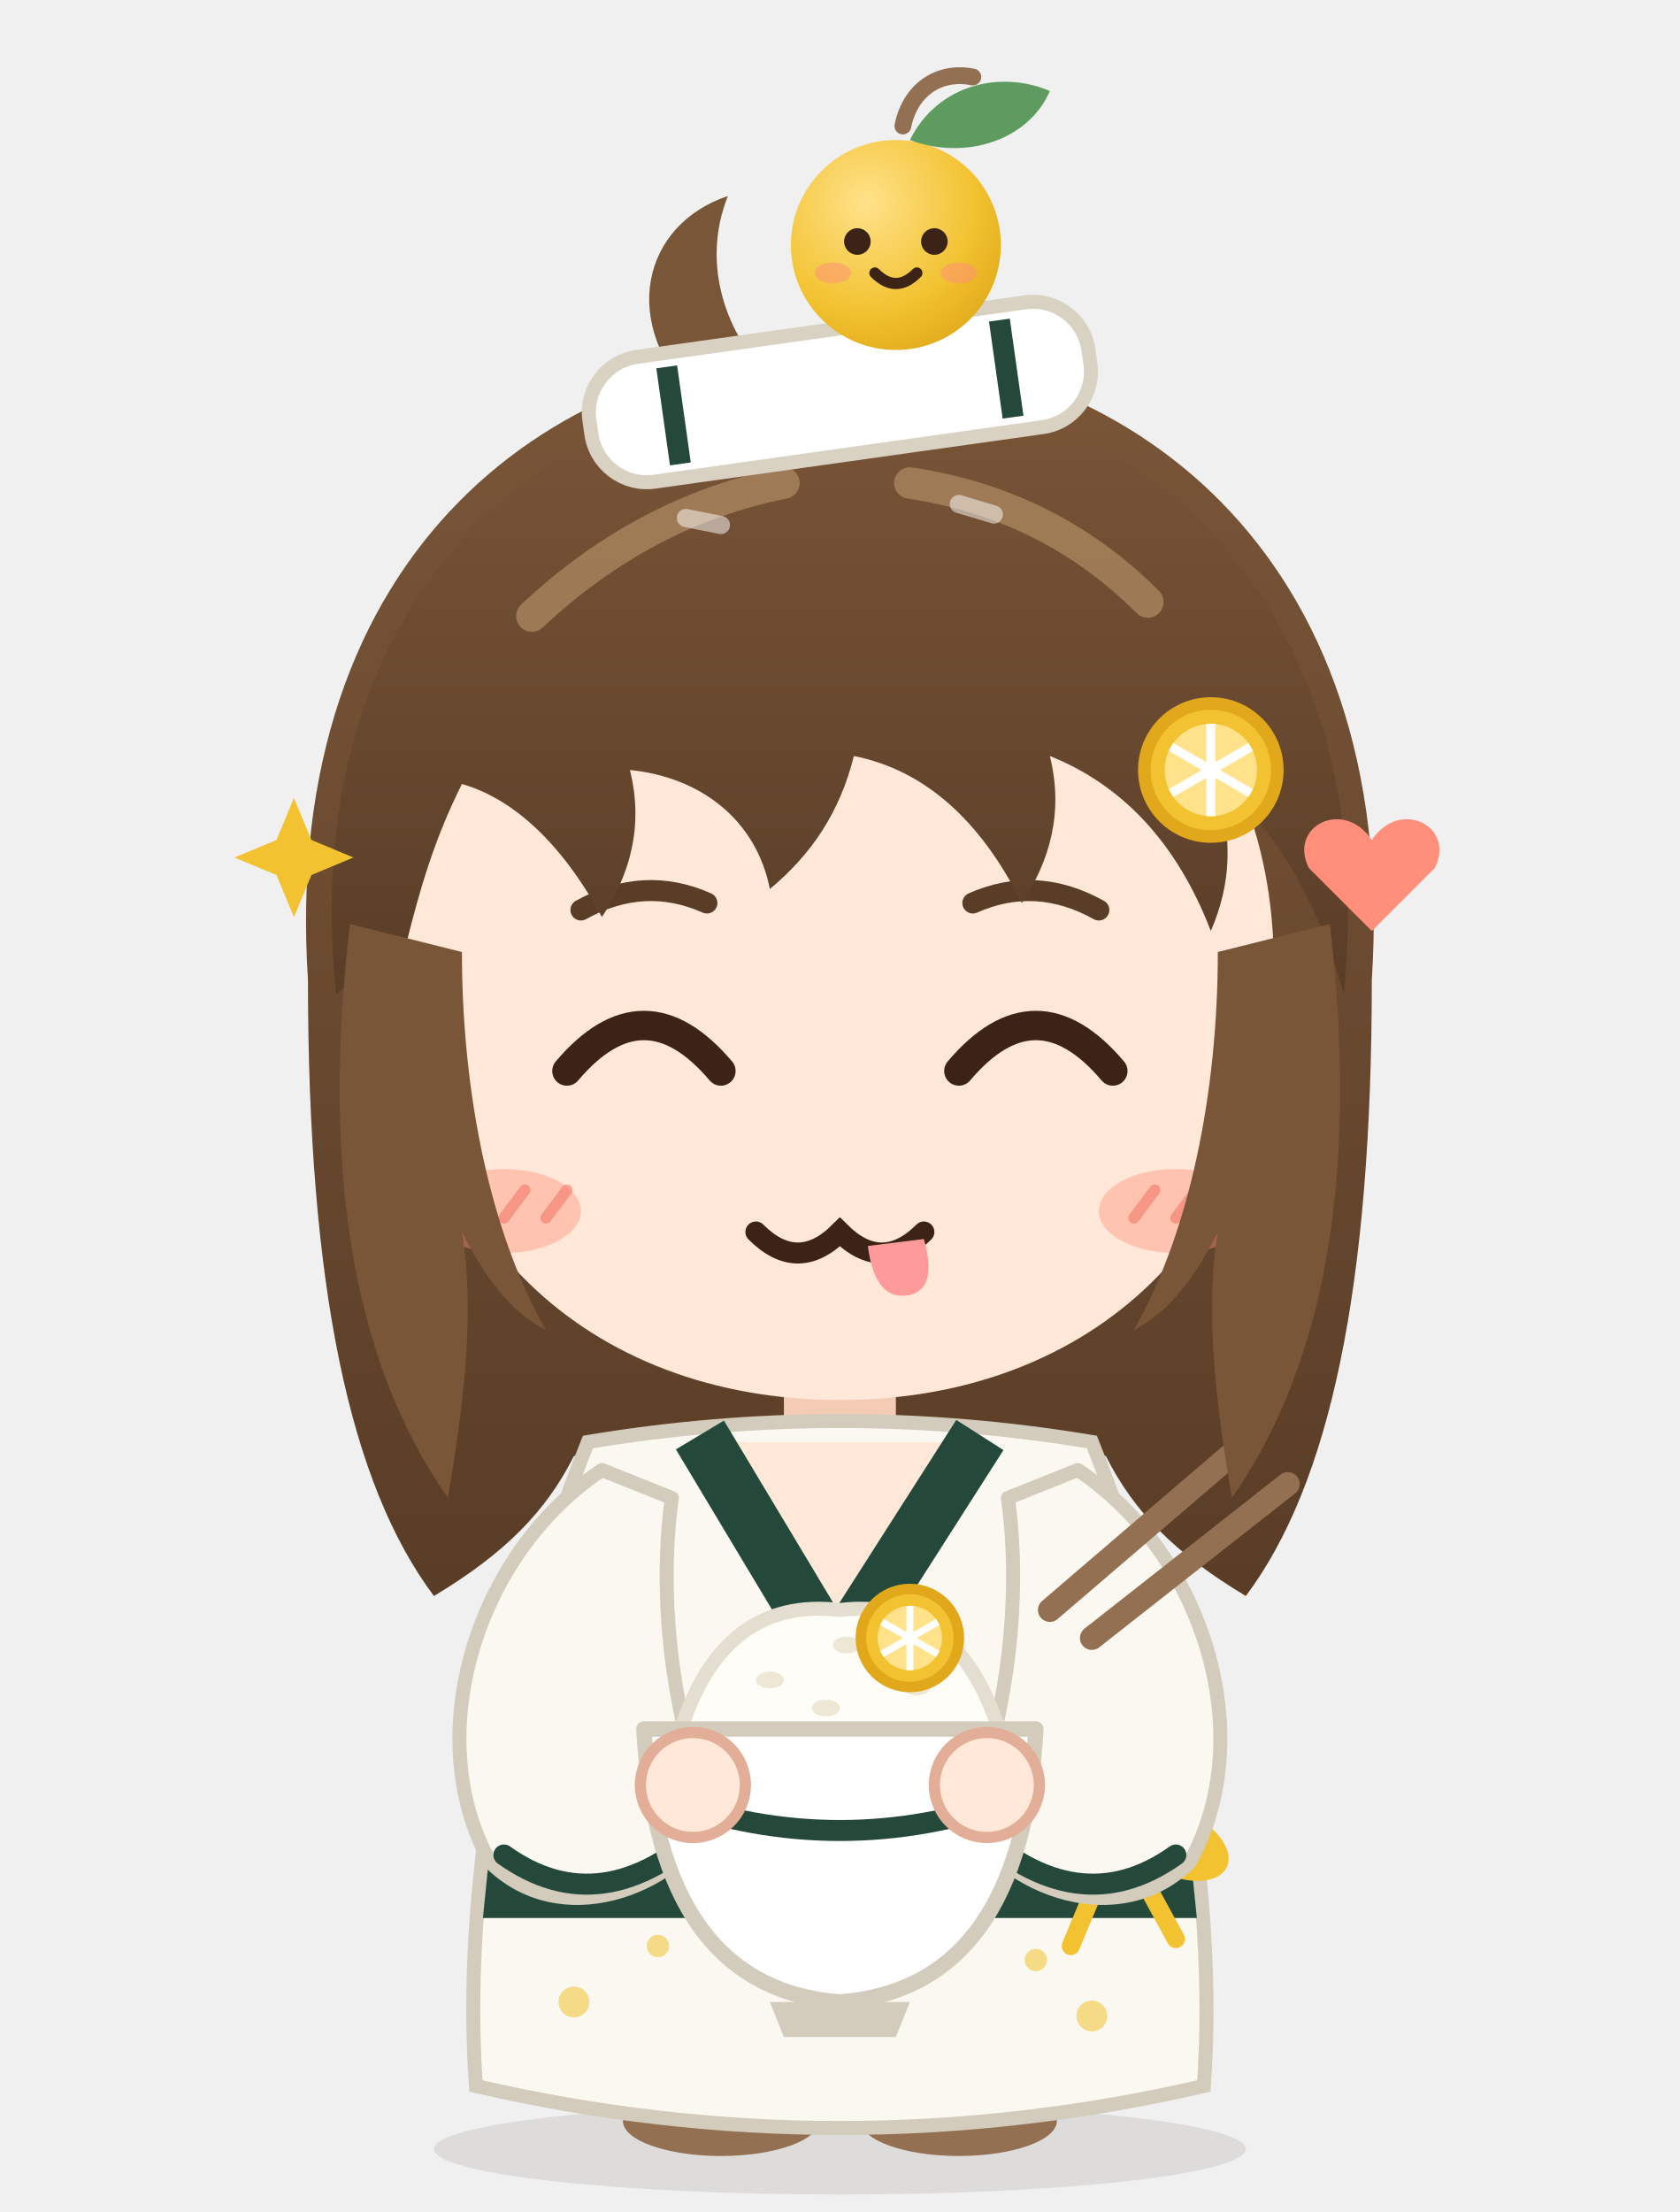
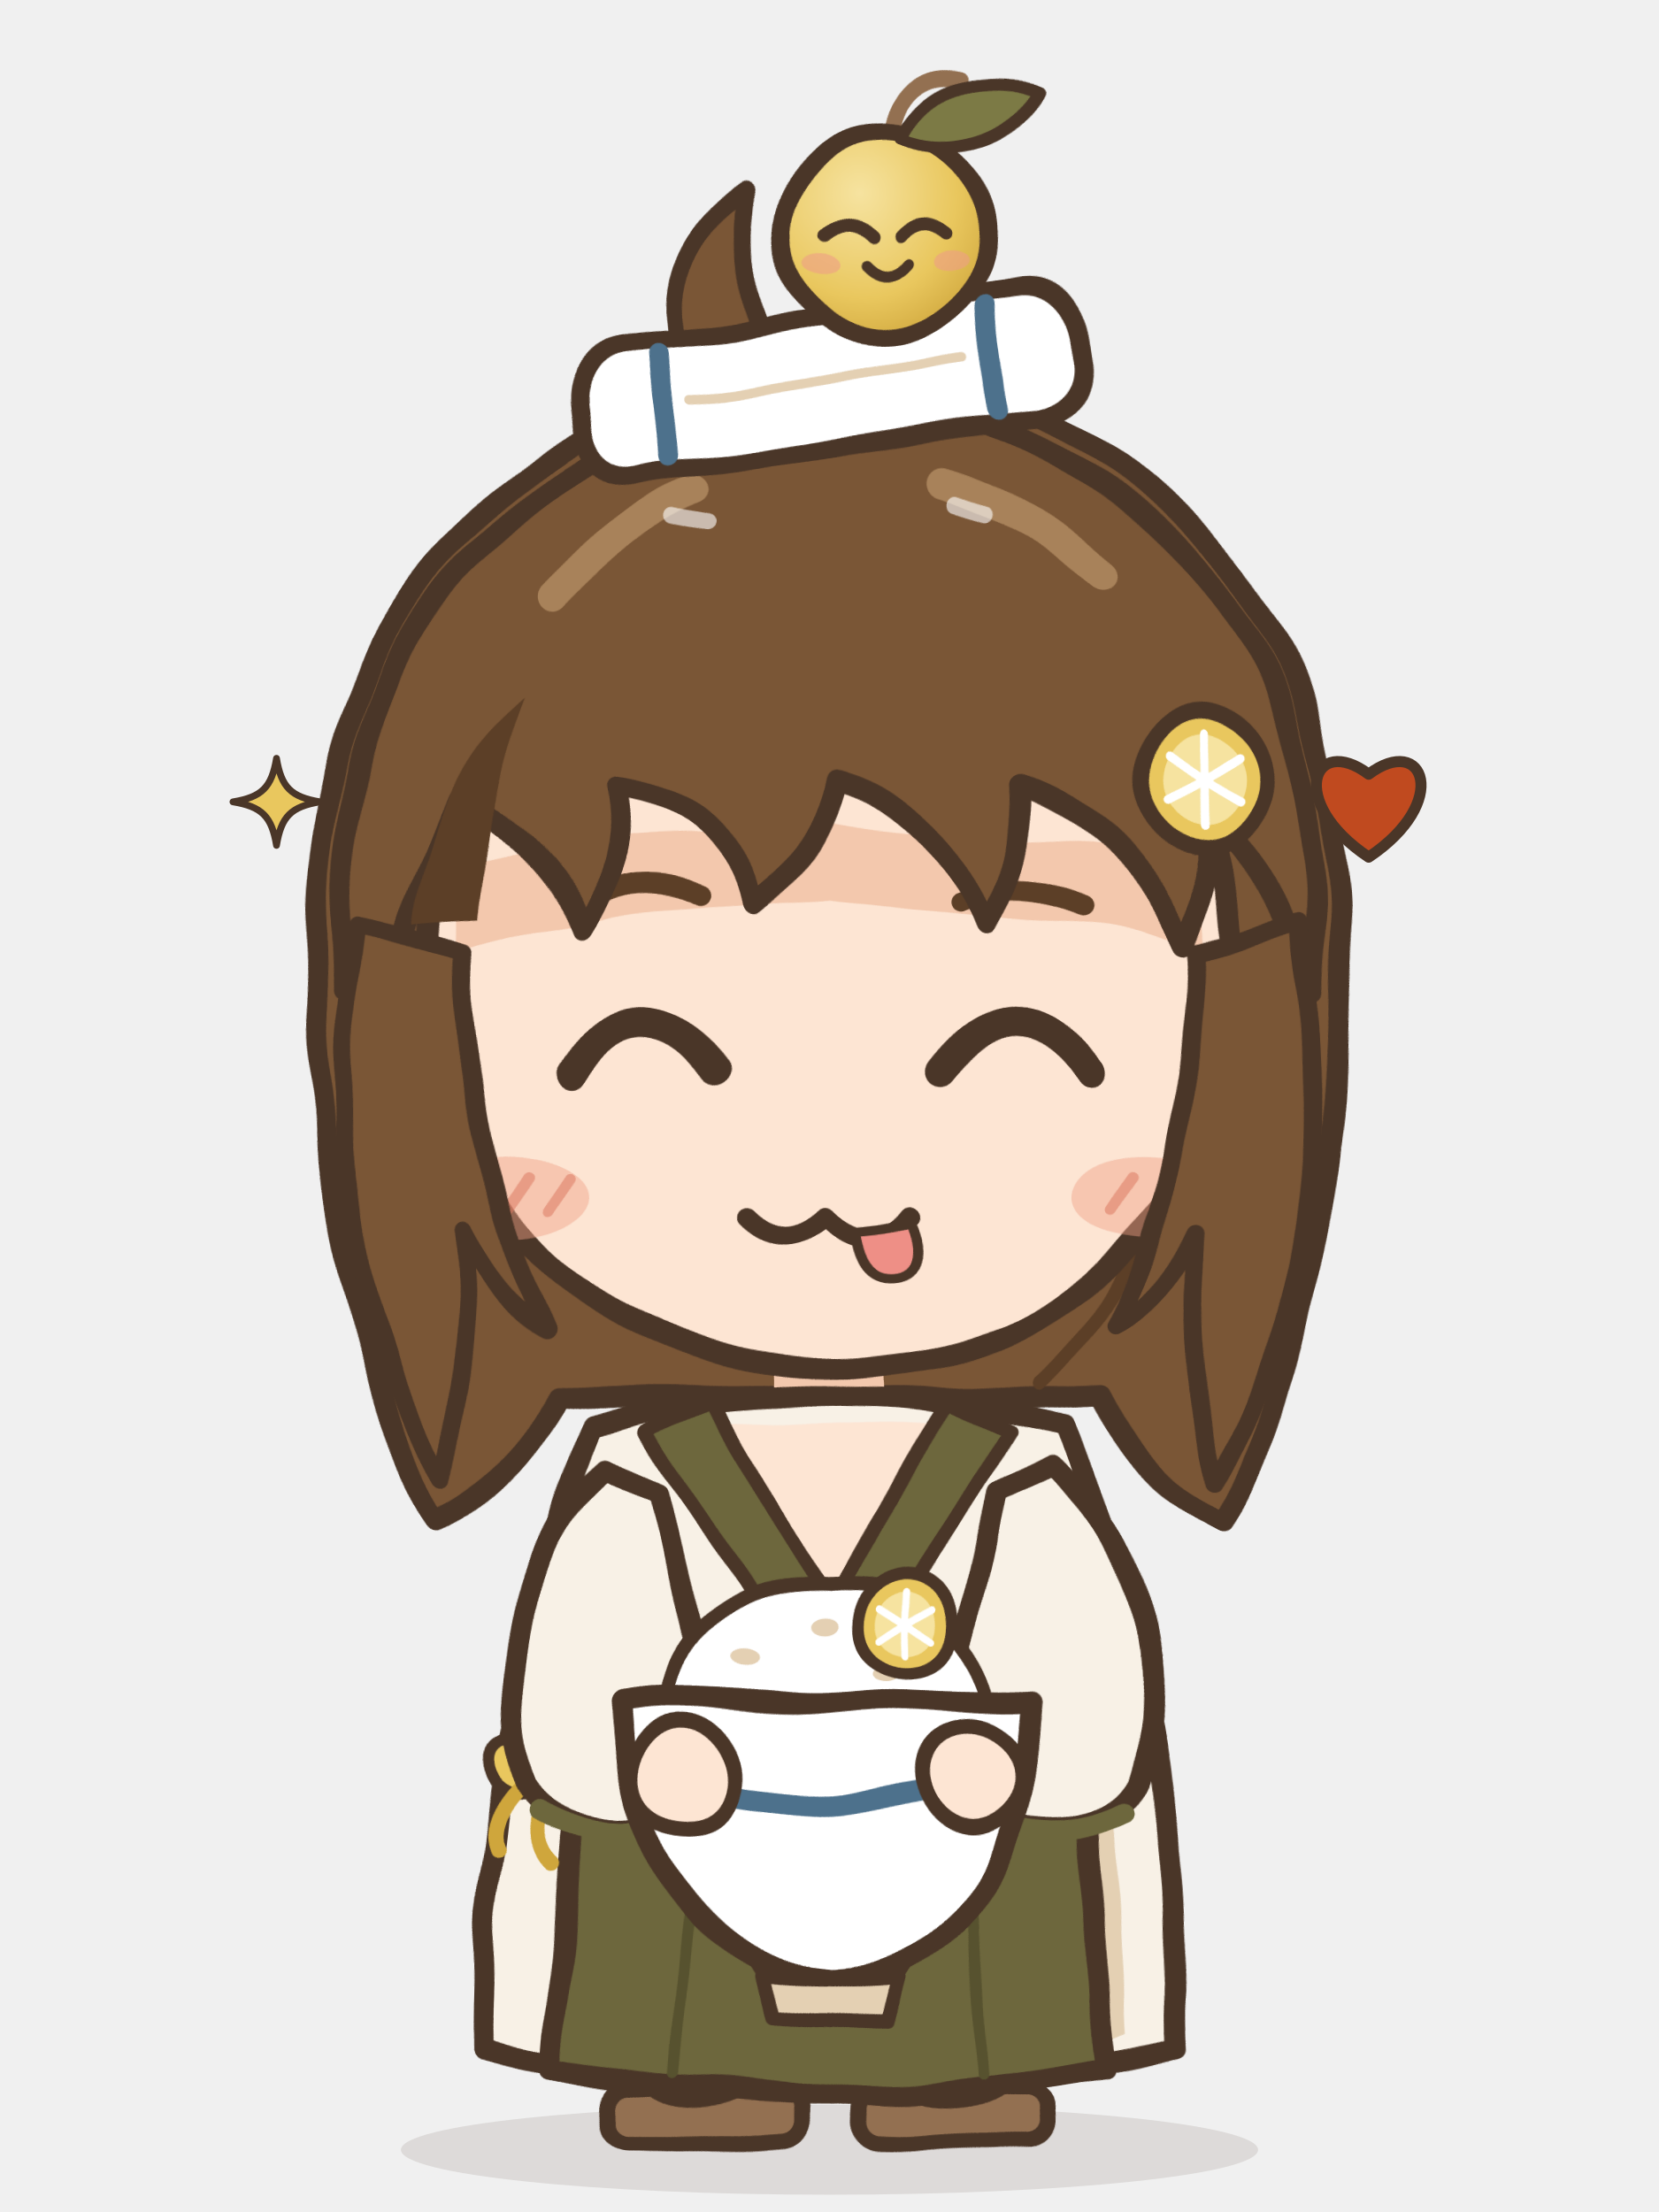
- <svg xmlns="http://www.w3.org/2000/svg" viewBox="0 -16 240 316" role="img" aria-label="柚子 · 开饭啦">
+ <svg xmlns="http://www.w3.org/2000/svg" viewBox="0 0 240 320" role="img" aria-label="柚子 · 端饭碗 · 好吃" data-mood="yum" data-pose="bowl">
  <defs>
-     <radialGradient id="yz-bowl-yz" cx=".36" cy=".3" r=".8">
-       <stop offset="0" stop-color="#FFE28A" />
-       <stop offset=".65" stop-color="#F2C230" />
-       <stop offset="1" stop-color="#E0A81A" />
+     <filter id="yzR0boil" x="-6%" y="-6%" width="112%" height="112%">
+       <feTurbulence type="fractalNoise" baseFrequency="0.045" numOctaves="2" seed="3" result="n">
+         <animate attributeName="seed" values="3;11;23" dur="0.42s" calcMode="discrete" repeatCount="indefinite" />
+       </feTurbulence>
+       <feDisplacementMap in="SourceGraphic" in2="n" scale="3" xChannelSelector="R" yChannelSelector="G" />
+     </filter>
+     <radialGradient id="yzR0yz" cx="0.36" cy="0.3" r="0.8">
+       <stop offset="0" stop-color="#f6e3a0" />
+       <stop offset="0.62" stop-color="#e9c75e" />
+       <stop offset="1" stop-color="#cfa63c" />
    </radialGradient>
-     <linearGradient id="yz-bowl-iris" x1="0" y1="0" x2="0" y2="1">
-       <stop offset="0" stop-color="#5A3418" />
-       <stop offset=".55" stop-color="#B07A12" />
-       <stop offset="1" stop-color="#F2C230" />
-     </linearGradient>
-     <linearGradient id="yz-bowl-hair" x1="0" y1="0" x2="0" y2="1">
-       <stop offset="0" stop-color="#7A5638" />
-       <stop offset="1" stop-color="#5A3D27" />
-     </linearGradient>
  </defs>
-   <style>
- .yz-all{animation:yz-bob 2.8s ease-in-out infinite}
- .yz-pet{animation:yz-wob 2.8s ease-in-out infinite;transform-box:fill-box;transform-origin:50% 100%}
- .yz-open{animation:yz-blink 4.6s infinite;transform-box:fill-box;transform-origin:center}
- .yz-steam path{animation:yz-steam 2.6s ease-in-out infinite;opacity:0}
- .yz-steam path:nth-child(2){animation-delay:.85s}
- .yz-steam path:nth-child(3){animation-delay:1.7s}
- .yz-spark{animation:yz-twinkle 1.8s ease-in-out infinite;transform-box:fill-box;transform-origin:center}
- .yz-spark:nth-of-type(2n){animation-delay:.9s}
- .yz-z{animation:yz-float 2.4s ease-in-out infinite}
- .yz-drop{animation:yz-drip 1.6s ease-in infinite}
- @keyframes yz-bob{0%,100%{transform:translateY(0)}50%{transform:translateY(-4px)}}
- @keyframes yz-wob{0%,100%{transform:rotate(-7deg)}50%{transform:rotate(7deg)}}
- @keyframes yz-blink{0%,93%,100%{transform:scaleY(1)}95.5%{transform:scaleY(.08)}}
- @keyframes yz-steam{0%{opacity:0;transform:translateY(6px)}35%{opacity:.85}100%{opacity:0;transform:translateY(-16px)}}
- @keyframes yz-twinkle{0%,100%{transform:scale(.6);opacity:.5}50%{transform:scale(1.1);opacity:1}}
- @keyframes yz-float{0%,100%{transform:translate(0,0);opacity:.7}50%{transform:translate(3px,-5px);opacity:1}}
- @keyframes yz-drip{0%{transform:translateY(-3px);opacity:0}30%{opacity:1}100%{transform:translateY(5px);opacity:0}}
- @media (prefers-reduced-motion:reduce){.yz-all,.yz-pet,.yz-open,.yz-steam path,.yz-spark,.yz-z,.yz-drop{animation:none}.yz-steam path{opacity:.7}}
- </style>
-   <ellipse cx="120" cy="291" rx="58" ry="6.5" fill="#3B2416" opacity=".1" />
-   <g class="yz-all">
-     <path d="M44 124C40 62 80 34 120 34S200 62 196 124C196 168 190 196 178 212C168 206 162 200 158 192H82C78 200 72 206 62 212C50 196 44 168 44 124Z" fill="url(#yz-bowl-hair)" />
-     <ellipse cx="103" cy="287" rx="14" ry="5" fill="#937051" />
-     <ellipse cx="137" cy="287" rx="14" ry="5" fill="#937051" />
-     <ellipse cx="103" cy="282" rx="9" ry="5" fill="#FFE8D8" stroke="#E3AE97" stroke-width="1.4" />
-     <ellipse cx="137" cy="282" rx="9" ry="5" fill="#FFE8D8" stroke="#E3AE97" stroke-width="1.4" />
-     <rect x="112" y="174" width="16" height="20" fill="#F4CBB4" />
-     <path d="M84 190C72 220 66 254 68 282Q120 294 172 282C174 254 168 220 156 190Q120 184 84 190Z" fill="#FBF8F1" stroke="#D3CBBB" stroke-width="2" />
-     <g fill="#F2C230" opacity=".55">
-       <circle cx="82" cy="270" r="2.2" />
-       <circle cx="94" cy="262" r="1.6" />
-       <circle cx="156" cy="272" r="2.2" />
-       <circle cx="148" cy="264" r="1.6" />
+   <ellipse cx="120" cy="311" rx="62" ry="6.5" fill="#4a3628" opacity="0.12" />
+   <g filter="url(#yzR0boil)">
+     <g transform="translate(0 16)">
+       <g>
+         <animateTransform attributeName="transform" type="translate" values="0 0;0 -3.5;0 0" dur="2.6s" repeatCount="indefinite" calcMode="spline" keySplines="0.45 0 0.55 1;0.45 0 0.55 1" />
+         <g>
+           <path d="M46 128C42 70 80 38 120 38S198 70 194 128C193 162 187 188 177 204C169 200 163 194 159 186H81C77 194 71 200 63 204C53 188 47 162 46 128Z" fill="#7a5636" stroke="#4a3628" stroke-width="3" stroke-linecap="round" stroke-linejoin="round" />
+           <path d="M150 184C160 176 168 160 172 140" fill="none" stroke="#5c3f27" stroke-width="2" stroke-linecap="round" stroke-linejoin="round" />
+           <g>
+             <rect x="88" y="286" width="28" height="8" rx="3" fill="#937051" stroke="#4a3628" stroke-width="2.2" stroke-linecap="round" stroke-linejoin="round" />
+             <rect x="124" y="286" width="28" height="8" rx="3" fill="#937051" stroke="#4a3628" stroke-width="2.2" stroke-linecap="round" stroke-linejoin="round" />
+             <ellipse cx="102" cy="283" rx="9" ry="5" fill="#fde5d3" stroke="#4a3628" stroke-width="2" stroke-linecap="round" stroke-linejoin="round" />
+             <ellipse cx="138" cy="283" rx="9" ry="5" fill="#fde5d3" stroke="#4a3628" stroke-width="2" stroke-linecap="round" stroke-linejoin="round" />
+           </g>
+           <path d="M112 172V194H128V172Z" fill="#f3c8ad" />
+           <path d="M86 190C76 214 70 248 70 280Q120 292 170 280C170 248 164 214 154 190Q120 182 86 190Z" fill="#f8f1e6" stroke="#4a3628" stroke-width="3" stroke-linecap="round" stroke-linejoin="round" />
+           <path d="M150 198C158 222 162 252 163 278Q156 281 149 282C151 252 149 224 143 200Z" fill="#e4d0b3" />
+           <path d="M104 190L120 222L136 190Z" fill="#fde5d3" />
+           <path d="M137 187L146 191L121 231L114 226Z" fill="#6d673d" stroke="#4a3628" stroke-width="2" stroke-linecap="round" stroke-linejoin="round" />
+           <path d="M103 187L94 191L122 235L128 229Z" fill="#6d673d" stroke="#4a3628" stroke-width="2" stroke-linecap="round" stroke-linejoin="round" />
+           <path d="M84 236H156L160 283Q120 291 80 283Z" fill="#6d673d" stroke="#4a3628" stroke-width="3" stroke-linecap="round" stroke-linejoin="round" />
+           <path d="M100 242L98 284M140 242L142 284" fill="none" stroke="#57522f" stroke-width="1.6" stroke-linecap="round" stroke-linejoin="round" />
+           <path d="M82 236H158" fill="none" stroke="#e9c75e" stroke-width="3.4" stroke-linecap="round" stroke-linejoin="round" />
+           <g transform="translate(82 238)">
+             <path d="M0 0C-8 -6 -14 -2 -10 4C-6 8 -2 4 0 0Z" fill="#e9c75e" stroke="#4a3628" stroke-width="1.6" stroke-linecap="round" stroke-linejoin="round" />
+             <path d="M0 0C-4 6 -6 12 -2 16M0 0C-8 4 -12 10 -10 14" fill="none" stroke="#cfa63c" stroke-width="2.2" stroke-linecap="round" stroke-linejoin="round" />
+           </g>
+           <circle cx="120" cy="261" r="13" fill="#f8f1e6" stroke="#4a3628" stroke-width="2" stroke-linecap="round" stroke-linejoin="round" />
+           <text x="120" y="266.5" text-anchor="middle" font-size="15" font-weight="900" fill="#6d673d" font-family="'HarmonyOS Sans SC','PingFang SC','Microsoft YaHei','Noto Sans CJK SC',sans-serif">柚</text>
+           <g>
+             <g>
+               <path d="M88 196C76 206 70 226 76 242C82 252 98 250 108 240C102 228 98 212 96 200Z" fill="#f8f1e6" stroke="#4a3628" stroke-width="3" stroke-linecap="round" stroke-linejoin="round" />
+               <path d="M78 246Q92 254 106 241" fill="none" stroke="#6d673d" stroke-width="3" stroke-linecap="round" stroke-linejoin="round" />
+             </g>
+             <g>
+               <path d="M152 196C164 206 170 226 164 242C158 252 142 250 132 240C138 228 142 212 144 200Z" fill="#f8f1e6" stroke="#4a3628" stroke-width="3" stroke-linecap="round" stroke-linejoin="round" />
+               <path d="M162 246Q148 254 134 241" fill="none" stroke="#6d673d" stroke-width="3" stroke-linecap="round" stroke-linejoin="round" />
+             </g>
+             <g>
+               <g fill="none" stroke="#d8cbb6" stroke-width="2.6" stroke-linecap="round" stroke-linejoin="round">
+                 <path d="M112 214c-4 -4 4 -8 0 -13" opacity="0">
+                   <animate attributeName="opacity" values="0;0.85;0" dur="2.4s" begin="0s" repeatCount="indefinite" />
+                   <animateTransform attributeName="transform" type="translate" values="0 6;0 -12" dur="2.4s" begin="0s" repeatCount="indefinite" />
+                 </path>
+                 <path d="M123 214c-4 -4 4 -8 0 -13" opacity="0">
+                   <animate attributeName="opacity" values="0;0.85;0" dur="2.4s" begin="0.8s" repeatCount="indefinite" />
+                   <animateTransform attributeName="transform" type="translate" values="0 6;0 -12" dur="2.4s" begin="0.8s" repeatCount="indefinite" />
+                 </path>
+                 <path d="M134 214c-4 -4 4 -8 0 -13" opacity="0">
+                   <animate attributeName="opacity" values="0;0.85;0" dur="2.4s" begin="1.6s" repeatCount="indefinite" />
+                   <animateTransform attributeName="transform" type="translate" values="0 6;0 -12" dur="2.4s" begin="1.6s" repeatCount="indefinite" />
+                 </path>
+               </g>
+               <path d="M96 232Q102 212 120 213Q138 212 144 232Z" fill="#ffffff" stroke="#4a3628" stroke-width="2" stroke-linecap="round" stroke-linejoin="round" />
+               <g fill="#e4d0b3">
+                 <ellipse cx="108" cy="224" rx="2" ry="1.2" />
+                 <ellipse cx="119" cy="219" rx="2" ry="1.2" />
+                 <ellipse cx="128" cy="226" rx="2" ry="1.2" />
+               </g>
+               <g transform="translate(131 219)">
+                 <circle r="7" fill="#e9c75e" stroke="#4a3628" stroke-width="1.8" stroke-linecap="round" stroke-linejoin="round" />
+                 <circle r="4.4" fill="#f6e3a0" />
+                 <path d="M0 -4.4V4.4M-3.8 -2.2L3.8 2.2M-3.8 2.2L3.8 -2.2" fill="none" stroke="#ffffff" stroke-width="1" stroke-linecap="round" stroke-linejoin="round" />
+               </g>
+               <path d="M90 230Q92 268 120 270Q148 268 150 230Z" fill="#ffffff" stroke="#4a3628" stroke-width="3" stroke-linecap="round" stroke-linejoin="round" />
+               <path d="M94 240Q120 250 146 240" fill="none" stroke="#4d718c" stroke-width="3" stroke-linecap="round" stroke-linejoin="round" />
+               <path d="M110 270H130L128 276H112Z" fill="#e4d0b3" stroke="#4a3628" stroke-width="2" stroke-linecap="round" stroke-linejoin="round" />
+             </g>
+             <circle cx="99" cy="241" r="7.5" fill="#fde5d3" stroke="#4a3628" stroke-width="2.2" stroke-linecap="round" stroke-linejoin="round" />
+             <circle cx="141" cy="241" r="7.5" fill="#fde5d3" stroke="#4a3628" stroke-width="2.2" stroke-linecap="round" stroke-linejoin="round" />
+           </g>
+         </g>
+         <g>
+           <animateTransform attributeName="transform" type="rotate" values="-1.6 120 186;1.6 120 186;-1.6 120 186" dur="3.4s" repeatCount="indefinite" calcMode="spline" keySplines="0.45 0 0.55 1;0.45 0 0.55 1" />
+           <path d="M62 124C62 88 88 66 120 66S178 88 178 124C178 158 154 182 120 182S62 158 62 124Z" fill="#fde5d3" stroke="#4a3628" stroke-width="3" stroke-linecap="round" stroke-linejoin="round" />
+           <path d="M66 110C82 103 100 106 120 103C140 106 158 103 174 110V122C158 115 140 117 120 114C100 117 82 115 66 122Z" fill="#f3c8ad" />
+           <g>
+             <ellipse cx="74" cy="157" rx="11" ry="6" fill="#ef9f86" opacity="0.45" />
+             <ellipse cx="166" cy="157" rx="11" ry="6" fill="#ef9f86" opacity="0.45" />
+             <path d="M67 159l3 -5M73 159l3 -5M79 159l3 -5M161 159l3 -5M167 159l3 -5M173 159l3 -5" fill="none" stroke="#dc7a62" stroke-width="1.6" stroke-linecap="round" stroke-linejoin="round" opacity="0.55" />
+           </g>
+           <g>
+             <g fill="none" stroke="#5c3f27" stroke-width="3" stroke-linecap="round" stroke-linejoin="round">
+               <path d="M83 115q9 -5 18 -1" />
+               <path d="M139 114q9 -4 18 1" />
+             </g>
+             <path d="M82 139Q93 125 104 139" fill="none" stroke="#4a3628" stroke-width="4.4" stroke-linecap="round" stroke-linejoin="round" />
+             <path d="M136 139Q147 125 158 139" fill="none" stroke="#4a3628" stroke-width="4.4" stroke-linecap="round" stroke-linejoin="round" />
+             <g>
+               <path d="M108 160q6 6 12 0q6 6 12 0" fill="none" stroke="#4a3628" stroke-width="2.8" stroke-linecap="round" stroke-linejoin="round" />
+               <path d="M124 162q1 8 6 7q4 -1 2 -8z" fill="#ee8f86" stroke="#4a3628" stroke-width="1.4" stroke-linecap="round" stroke-linejoin="round" />
+             </g>
+           </g>
+           <path d="M50 128C44 72 82 42 120 42S196 72 190 128C186 116 181 107 174 101C175 109 174 115 171 121C166 109 158 101 148 97C149 105 147 111 143 117C138 106 130 99 121 97C119 105 115 111 109 115C107 105 99 99 89 98C90 106 88 112 84 118C79 108 72 102 66 100C62 108 60 115 58 122Z" fill="#7a5636" stroke="#4a3628" stroke-width="3" stroke-linecap="round" stroke-linejoin="round" />
+           <path d="M60 118C61 104 67 92 76 84C72 96 70 106 69 117Z" fill="#5c3f27" />
+           <path d="M80 70Q90 60 101 55M136 54Q150 58 160 67" fill="none" stroke="#a8825a" stroke-width="4.4" stroke-linecap="round" stroke-linejoin="round" />
+           <path d="M98 59l5 1M138 57l5 1.5" fill="none" stroke="#ffffff" stroke-width="2.4" stroke-linecap="round" stroke-linejoin="round" opacity="0.6" />
+           <path d="M52 118C47 150 51 178 64 198C67 186 68 174 67 162C71 170 75 174 79 176C71 160 67 140 67 122Z" fill="#7a5636" stroke="#4a3628" stroke-width="2.6" stroke-linecap="round" stroke-linejoin="round" />
+           <path d="M188 118C193 150 189 178 176 198C173 186 172 174 173 162C169 170 165 174 161 176C169 160 173 140 173 122Z" fill="#7a5636" stroke="#4a3628" stroke-width="2.6" stroke-linecap="round" stroke-linejoin="round" />
+           <g>
+             <animateTransform attributeName="transform" type="rotate" values="-10 108 46;12 108 46;-10 108 46" dur="1.7s" repeatCount="indefinite" calcMode="spline" keySplines="0.45 0 0.55 1;0.45 0 0.55 1" />
+             <path d="M104 46C94 34 96 18 108 11C106 22 110 34 116 42Z" fill="#7a5636" stroke="#4a3628" stroke-width="2.4" stroke-linecap="round" stroke-linejoin="round" />
+           </g>
+           <g transform="translate(174 97)">
+             <circle r="9.5" fill="#e9c75e" stroke="#4a3628" stroke-width="2.2" stroke-linecap="round" stroke-linejoin="round" />
+             <circle r="6.4" fill="#f6e3a0" />
+             <path d="M0 -6.4V6.4M-5.5 -3.2L5.5 3.2M-5.5 3.2L5.5 -3.2" fill="none" stroke="#ffffff" stroke-width="1.3" stroke-linecap="round" stroke-linejoin="round" />
+           </g>
+           <g transform="rotate(-8 120 40)">
+             <rect x="83" y="30" width="74" height="19" rx="8" fill="#ffffff" stroke="#4a3628" stroke-width="2.6" stroke-linecap="round" stroke-linejoin="round" />
+             <path d="M96 32V47M144 32V47" fill="none" stroke="#4d718c" stroke-width="3" stroke-linecap="round" stroke-linejoin="round" />
+             <path d="M100 39H140" fill="none" stroke="#e4d0b3" stroke-width="1.4" stroke-linecap="round" stroke-linejoin="round" />
+           </g>
+           <g>
+             <animateTransform attributeName="transform" type="rotate" values="-7 128 32;7 128 32;-7 128 32" dur="2.6s" repeatCount="indefinite" calcMode="spline" keySplines="0.45 0 0.55 1;0.45 0 0.55 1" />
+             <path d="M129 2c1 -5 5 -8 10 -7" fill="none" stroke="#937051" stroke-width="2.4" stroke-linecap="round" stroke-linejoin="round" />
+             <circle cx="128" cy="18" r="15" fill="url(#yzR0yz)" stroke="#4a3628" stroke-width="2.6" stroke-linecap="round" stroke-linejoin="round" />
+             <path d="M130 4c4 -8 13 -10 20 -7c-3 7 -12 10 -20 7z" fill="#7c7a45" stroke="#4a3628" stroke-width="1.8" stroke-linecap="round" stroke-linejoin="round" />
+             <path d="M119 18q3.5 -3 7 0M130 18q3.5 -3 7 0" fill="none" stroke="#4a3628" stroke-width="1.8" stroke-linecap="round" stroke-linejoin="round" />
+             <path d="M125 22q3 3 6 0" fill="none" stroke="#4a3628" stroke-width="1.6" stroke-linecap="round" stroke-linejoin="round" />
+             <ellipse cx="118.5" cy="22" rx="2.6" ry="1.5" fill="#ef9f86" opacity="0.6" />
+             <ellipse cx="137.5" cy="22" rx="2.6" ry="1.5" fill="#ef9f86" opacity="0.6" />
+           </g>
+         </g>
+       </g>
    </g>
-     <path d="M104 190L120 222L136 190Z" fill="#FFE8D8" />
-     <path d="M140 189L117 225" stroke="#24493A" stroke-width="8" />
-     <path d="M100 189L124 229" stroke="#24493A" stroke-width="8" />
-     <path d="M71 238H169L171 258H69Z" fill="#24493A" />
-     <path d="M70 248H170" stroke="#F2C230" stroke-width="2.6" />
-     <g transform="translate(160 248)">
-       <ellipse cx="-7" cy="-4" rx="8" ry="4.6" transform="rotate(-25)" fill="#F2C230" />
-       <ellipse cx="7" cy="-4" rx="8" ry="4.6" transform="rotate(25)" fill="#F2C230" />
-       <path d="M-2 2l-5 12M2 2l6 11" stroke="#F2C230" stroke-width="2.6" stroke-linecap="round" />
-       <circle r="3.6" fill="#E0A81A" />
+   </g>
+   <g transform="translate(0 16)">
+     <g>
+       <g transform="translate(198 100) scale(1)">
+         <g>
+           <animateTransform attributeName="transform" type="translate" values="0 4;0 -14" dur="2.2s" begin="0s" repeatCount="indefinite" />
+           <animate attributeName="opacity" values="0;1;0" dur="2.2s" begin="0s" repeatCount="indefinite" />
+           <path d="M0 8C-12 0 -8 -10 0 -4C8 -10 12 0 0 8Z" fill="#c04a1f" stroke="#4a3628" stroke-width="1.6" stroke-linecap="round" stroke-linejoin="round" />
+         </g>
+       </g>
+       <g transform="translate(40 100) scale(0.7)">
+         <path d="M0 -9C1 -3 3 -1 9 0C3 1 1 3 0 9C-1 3 -3 1 -9 0C-3 -1 -1 -3 0 -9Z" fill="#e9c75e" stroke="#4a3628" stroke-width="1.4" stroke-linecap="round" stroke-linejoin="round">
+           <animate attributeName="opacity" values="0.35;1;0.35" dur="1.8s" begin="0.6s" repeatCount="indefinite" />
+         </path>
+       </g>
    </g>
-     <path d="M86 194C68 206 60 232 70 250C80 260 96 254 102 244C96 230 94 212 96 198Z" fill="#FBF8F1" stroke="#D3CBBB" stroke-width="2" stroke-linejoin="round" />
-     <path d="M154 194C172 206 180 232 170 250C160 260 144 254 138 244C144 230 146 212 144 198Z" fill="#FBF8F1" stroke="#D3CBBB" stroke-width="2" stroke-linejoin="round" />
-     <path d="M72 249Q86 259 101 245M168 249Q154 259 139 245" stroke="#24493A" stroke-width="3" fill="none" stroke-linecap="round" />
-     <g class="yz-steam" stroke="#DAD3C6" stroke-width="2.4" stroke-linecap="round" fill="none">
-       <path d="M110 224c-4-4 4-7 0-12" />
-       <path d="M121 222c-4-4 4-7 0-12" />
-       <path d="M132 224c-4-4 4-7 0-12" />
-     </g>
-     <path d="M150 214L178 190M156 218L184 196" stroke="#937051" stroke-width="3.4" stroke-linecap="round" />
-     <path d="M97 232Q103 212 120 214Q137 212 143 232Z" fill="#FFFDF8" stroke="#E4DED1" stroke-width="2" />
-     <g fill="#EFE7D6">
-       <ellipse cx="110" cy="224" rx="2" ry="1.2" />
-       <ellipse cx="121" cy="219" rx="2" ry="1.2" />
-       <ellipse cx="131" cy="225" rx="2" ry="1.2" />
-       <ellipse cx="118" cy="228" rx="2" ry="1.2" />
-     </g>
-     <g transform="translate(130 218)">
-       <circle r="7" fill="#F2C230" stroke="#E0A81A" stroke-width="1.5" />
-       <circle r="4.6" fill="#FFE28A" />
-       <path d="M0-4.6V4.6M-4 -2.3L4 2.3M-4 2.3L4-2.3" stroke="#fff" stroke-width="1" />
-     </g>
-     <path d="M92 231Q94 268 120 270Q146 268 148 231Z" fill="#FFFFFF" stroke="#D3CBBB" stroke-width="2.2" stroke-linejoin="round" />
-     <path d="M95 241Q120 250 145 241" stroke="#24493A" stroke-width="3" fill="none" />
-     <path d="M110 270h20l-2 5h-16z" fill="#D3CBBB" />
-     <circle cx="99" cy="239" r="7.5" fill="#FFE8D8" stroke="#E3AE97" stroke-width="1.6" />
-     <circle cx="141" cy="239" r="7.5" fill="#FFE8D8" stroke="#E3AE97" stroke-width="1.6" />
-     <path d="M58 122C58 84 86 62 120 62S182 84 182 122C182 160 156 184 120 184S58 160 58 122Z" fill="#FFE8D8" />
-     <g fill="#FF8E7A" opacity=".42">
-       <ellipse cx="72" cy="157" rx="11" ry="6" />
-       <ellipse cx="168" cy="157" rx="11" ry="6" />
-     </g>
-     <g stroke="#F06A5A" stroke-width="1.6" stroke-linecap="round" opacity=".5">
-       <path d="M66 158l3-4M72 158l3-4M78 158l3-4M162 158l3-4M168 158l3-4M174 158l3-4" />
-     </g>
-     <g stroke="#5A3D27" stroke-width="3" stroke-linecap="round" fill="none">
-       <path d="M83 114q9-5 18-1" />
-       <path d="M139 113q9-4 18 1" />
-     </g>
-     <path d="M81 137Q92 124 103 137" stroke="#3B2416" stroke-width="4.2" stroke-linecap="round" fill="none" />
-     <path d="M137 137Q148 124 159 137" stroke="#3B2416" stroke-width="4.2" stroke-linecap="round" fill="none" />
-     <path d="M108 160q6 6 12 0q6 6 12 0" stroke="#3B2416" stroke-width="3" stroke-linecap="round" fill="none" />
-     <path d="M124 162q1 8 6 7q4-1 2-8z" fill="#FF9A9A" />
-     <path d="M48 126C42 66 82 38 120 38S198 66 192 126C188 112 182 102 174 96C176 104 176 110 173 117C168 104 160 96 150 92C152 100 150 107 146 113C140 101 132 94 122 92C120 100 116 106 110 111C108 101 100 95 90 94C92 102 90 109 86 115C80 104 73 98 66 96C62 104 60 111 58 119Z" fill="url(#yz-bowl-hair)" />
-     <path d="M50 116C46 150 50 178 64 198C66 186 68 172 66 160C70 168 74 172 78 174C70 160 66 140 66 120Z" fill="#7A5638" />
-     <path d="M190 116C194 150 190 178 176 198C174 186 172 172 174 160C170 168 166 172 162 174C170 160 174 140 174 120Z" fill="#7A5638" />
-     <path d="M76 72Q92 57 112 53M130 53Q150 56 164 70" stroke="#A9845E" stroke-width="4.5" stroke-linecap="round" fill="none" opacity=".8" />
-     <path d="M98 58l5 1M137 56l5 1.5" stroke="#fff" stroke-width="2.6" stroke-linecap="round" opacity=".5" />
-     <path d="M100 42C88 30 92 16 104 12C100 22 104 32 110 38Z" fill="#7A5638" />
-     <g transform="translate(173 94)">
-       <circle r="9.5" fill="#F2C230" stroke="#E0A81A" stroke-width="1.8" />
-       <circle r="6.6" fill="#FFE28A" />
-       <path d="M0-6.6V6.6M-5.7-3.3L5.7 3.3M-5.7 3.3L5.7-3.3" stroke="#fff" stroke-width="1.3" />
-       <circle r="1.4" fill="#fff" />
-     </g>
-     <g transform="rotate(-8 120 40)">
-       <rect x="84" y="31" width="72" height="18" rx="8" fill="#fff" stroke="#D9D2C3" stroke-width="2" />
-       <path d="M96 33v14M144 33v14" stroke="#24493A" stroke-width="3" />
-     </g>
-     <g class="yz-pet">
-       <path d="M129 2c1-5 5-8 10-7" stroke="#937051" stroke-width="2.4" stroke-linecap="round" fill="none" />
-       <circle cx="128" cy="19" r="15" fill="url(#yz-bowl-yz)" />
-       <path d="M130 4c4-8 13-10 20-7-3 7-12 10-20 7z" fill="#5E9B5E" />
-       <circle cx="122.5" cy="18.5" r="1.9" fill="#3B2416" />
-       <circle cx="133.5" cy="18.5" r="1.9" fill="#3B2416" />
-       <path d="M125 23q3 3 6 0" stroke="#3B2416" stroke-width="1.6" stroke-linecap="round" fill="none" />
-       <ellipse cx="119" cy="23" rx="2.6" ry="1.5" fill="#FF8E7A" opacity=".5" />
-       <ellipse cx="137" cy="23" rx="2.6" ry="1.5" fill="#FF8E7A" opacity=".5" />
-     </g>
-     <path class="yz-spark" d="M196 104c-4-6-12-2-9 4l9 9 9-9c3-6-5-10-9-4z" fill="#FF8E7A" />
-     <path class="yz-spark" d="M42 98l2.5 6 6 2.5-6 2.5-2.5 6-2.5-6-6-2.5 6-2.5z" fill="#F2C230" />
  </g>
</svg>
